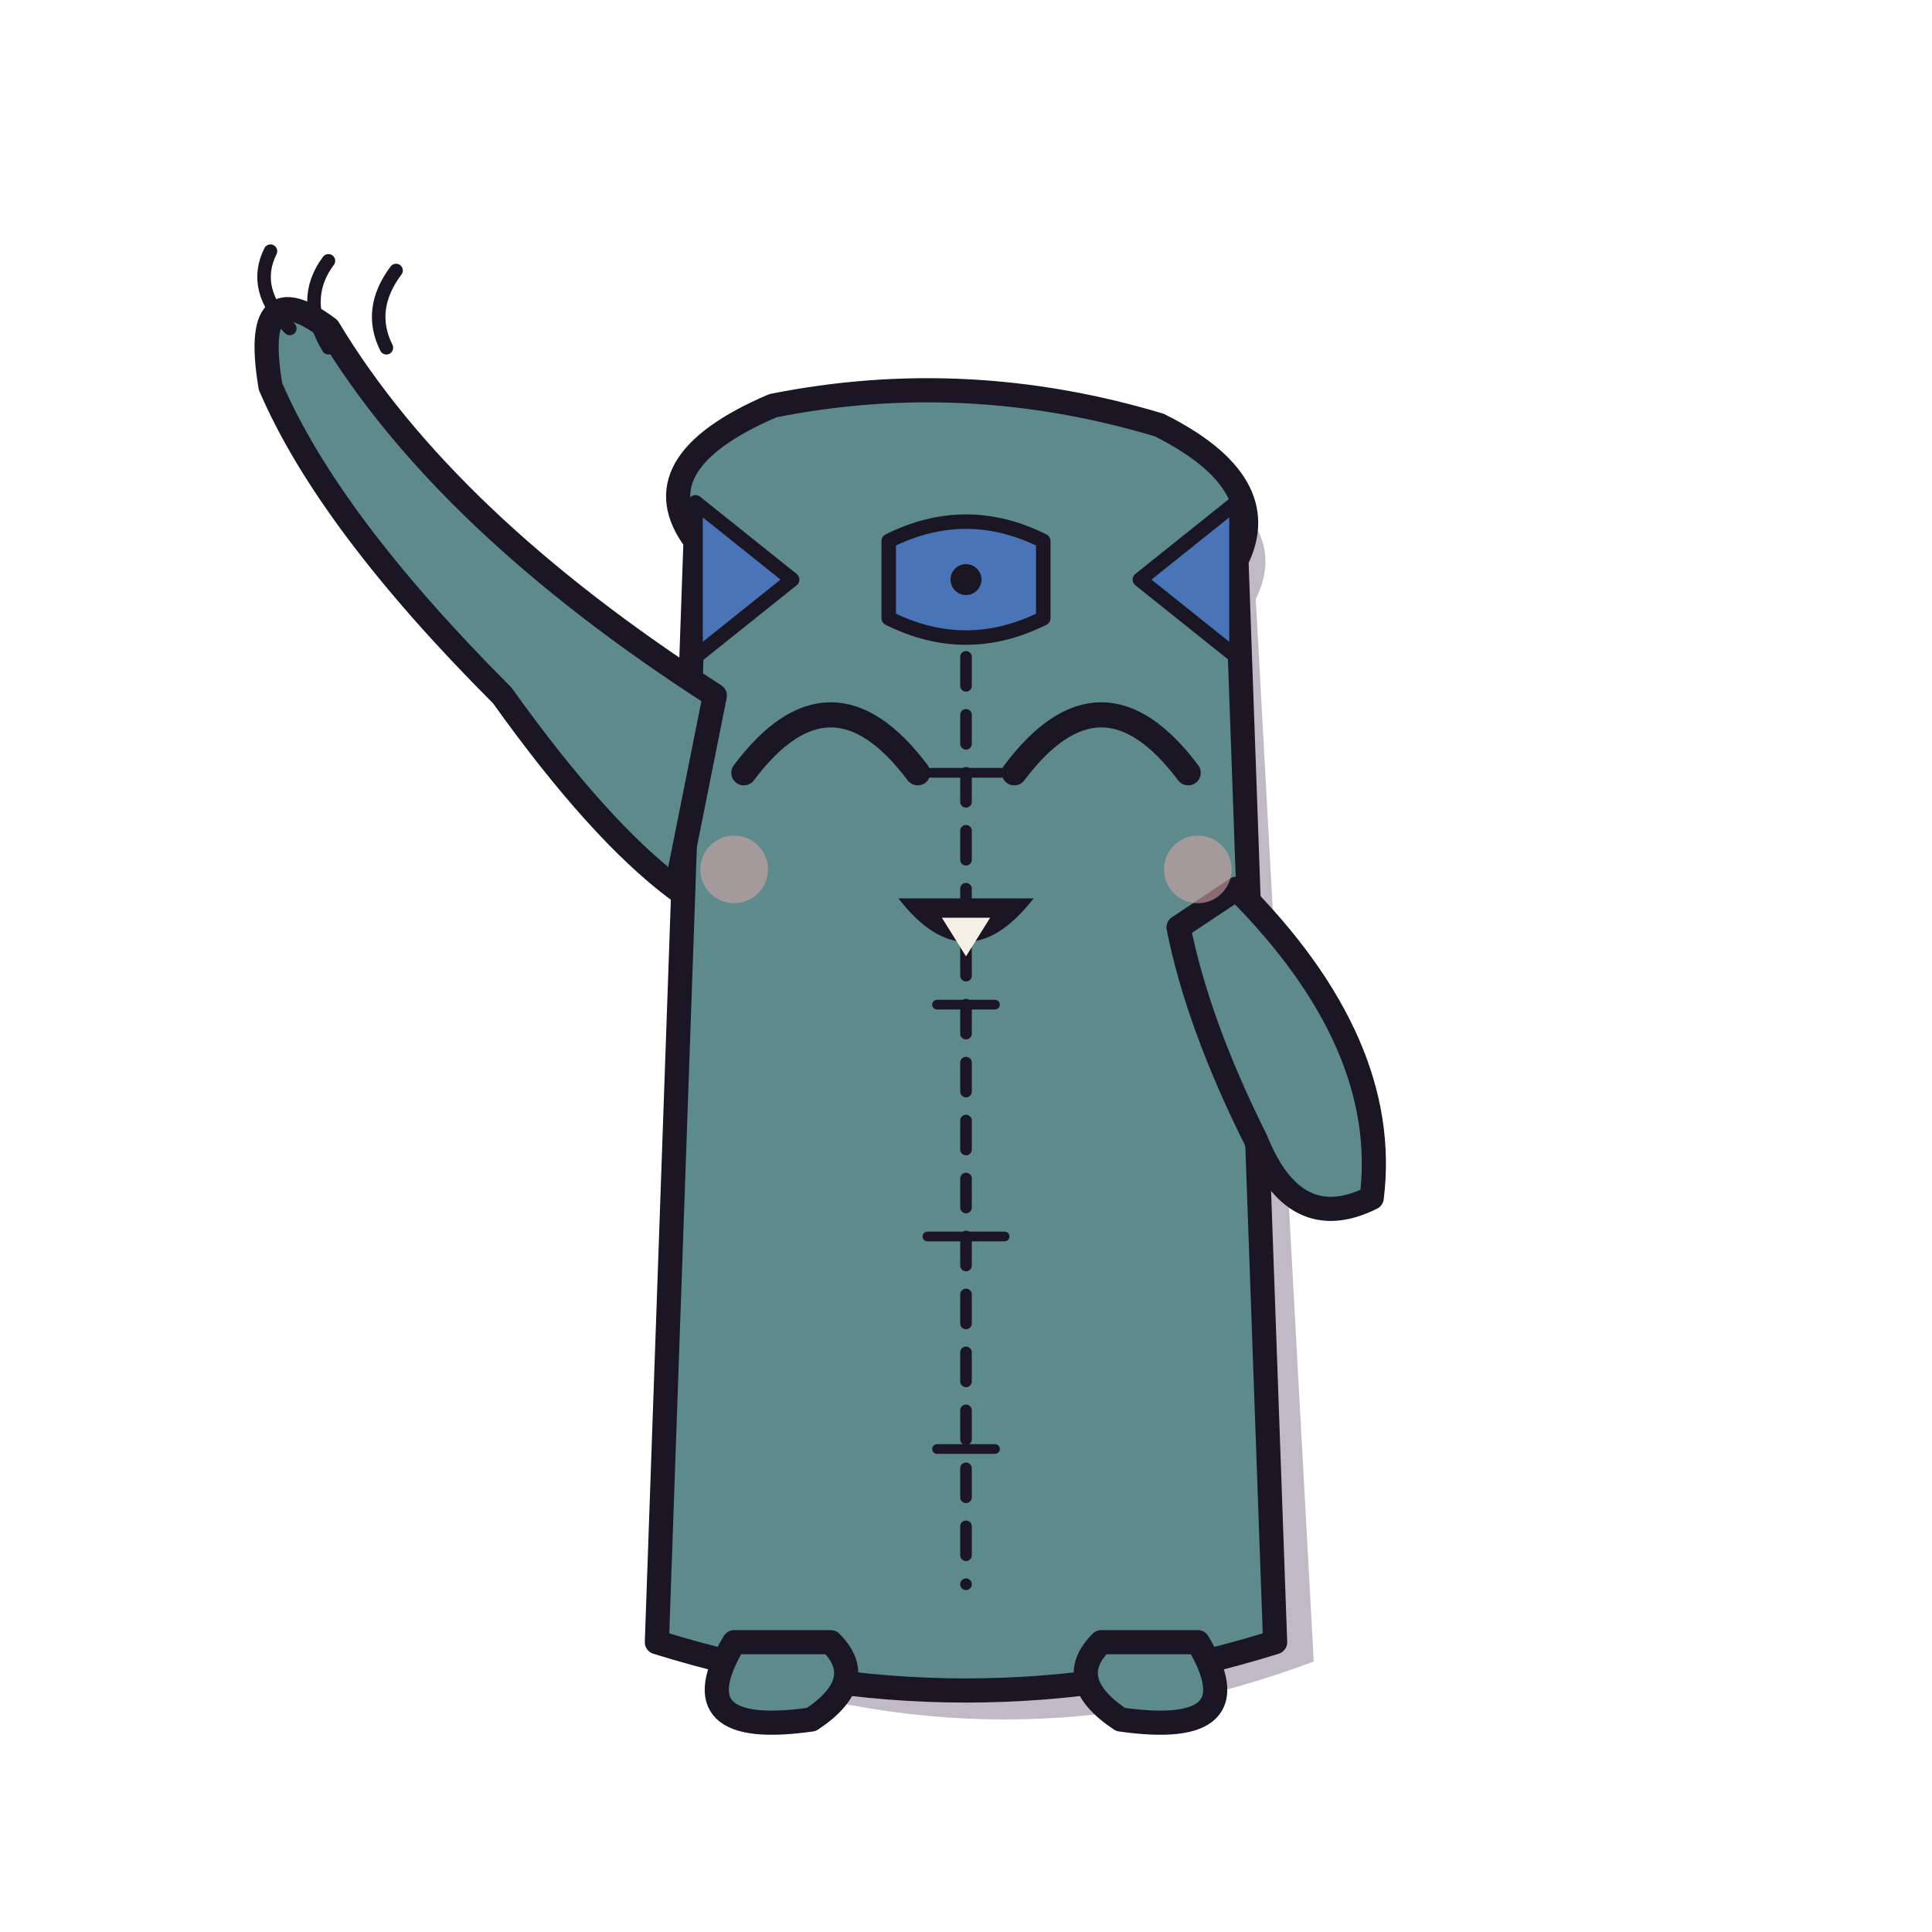
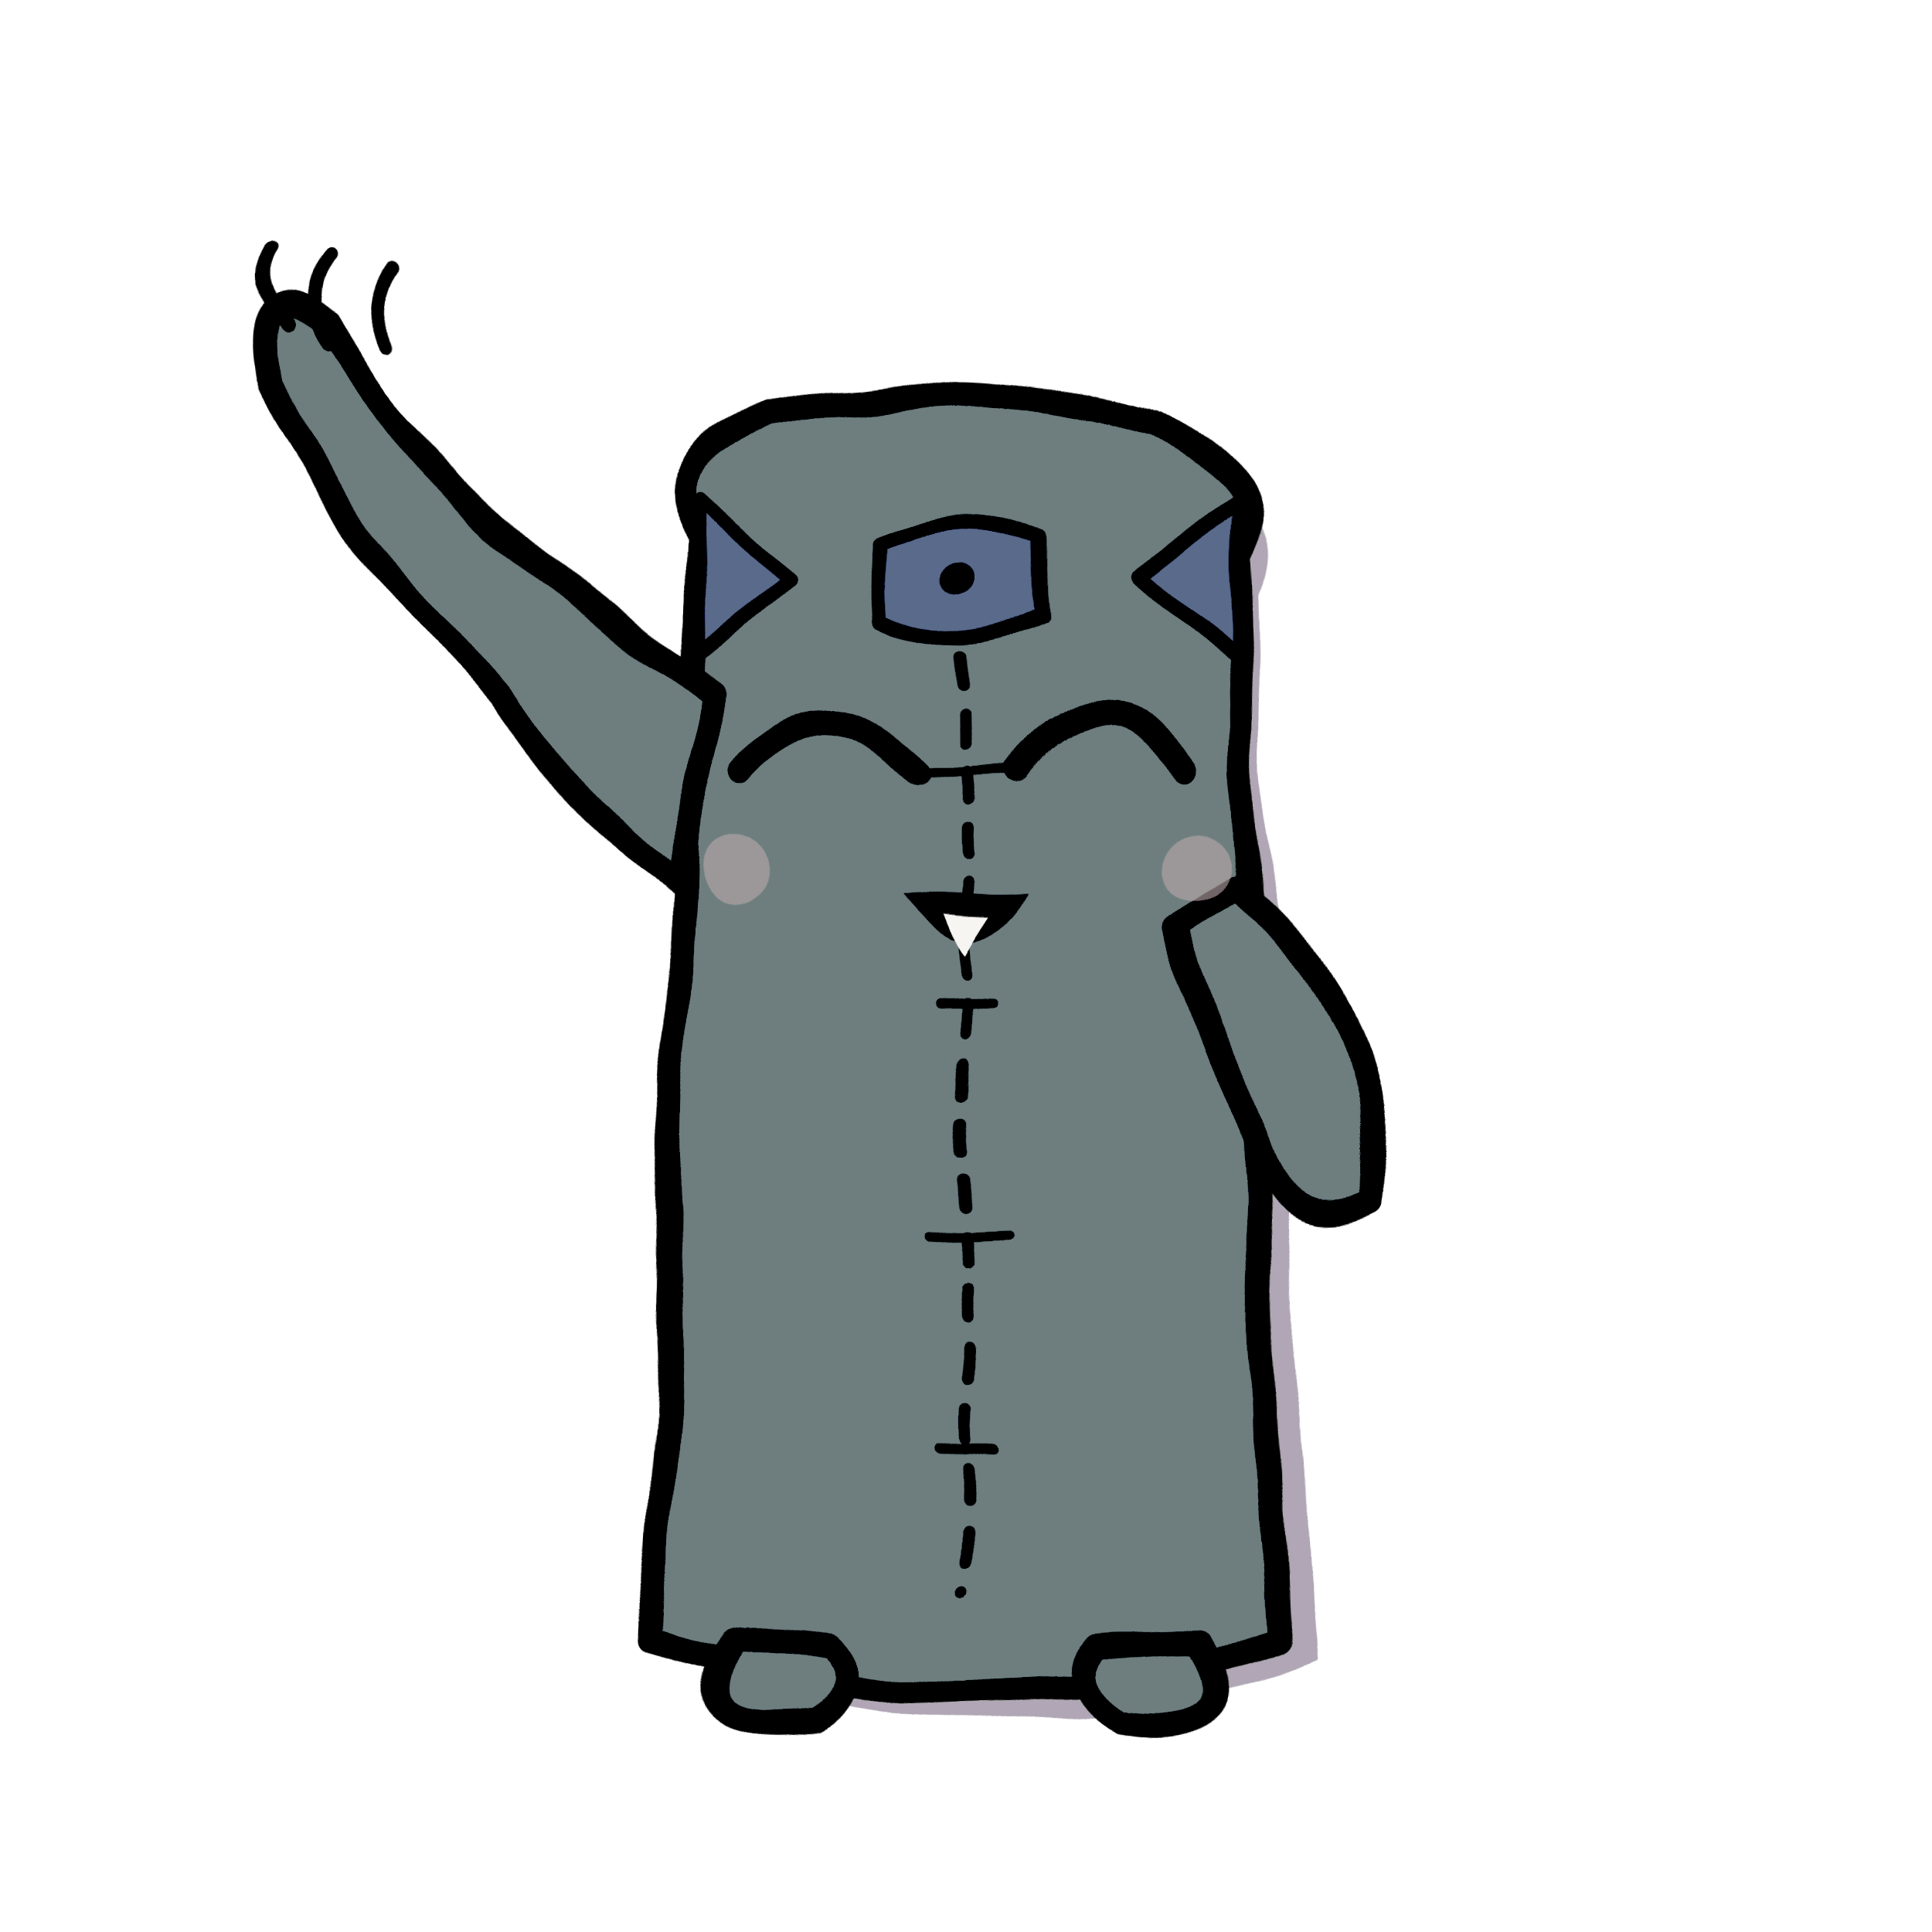
- <svg xmlns="http://www.w3.org/2000/svg" viewBox="0 0 200 200" role="img" aria-label="Wave the friendly sock creature">
+ <svg xmlns="http://www.w3.org/2000/svg" filter="url(#burton-sketch)" viewBox="0 0 200 200" role="img" aria-label="Wave the friendly sock creature">
  <defs>
+     <filter id="burton-sketch" x="-20%" y="-20%" width="140%" height="140%">
+       <feTurbulence type="fractalNoise" baseFrequency="0.04" numOctaves="3" result="noise" />
+       <feDisplacementMap in="SourceGraphic" in2="noise" scale="3.5" xChannelSelector="R" yChannelSelector="G" result="wobbly" />
+       <feColorMatrix in="wobbly" type="saturate" values="0.35" result="muted" />
+       <feComponentTransfer in="muted" result="final">
+         <feFuncR type="linear" slope="1.1" intercept="-0.05" />
+         <feFuncG type="linear" slope="1.1" intercept="-0.05" />
+         <feFuncB type="linear" slope="1.1" intercept="-0.05" />
+       </feComponentTransfer>
+     </filter>
    <style>.wave-body { fill:#5E8A8C; stroke:#1A1623; stroke-width:2.5;
               stroke-linejoin:round; stroke-linecap:round; }
.wave-eye { fill:#F5F0E6; stroke:#1A1623; stroke-width:1.5; }
.wave-pupil { fill:#1A1623; }
.wave-mouth { fill:none; stroke:#1A1623; stroke-width:2;
                stroke-linecap:round; stroke-linejoin:round; }
.wave-accent { stroke:#1A1623; stroke-width:1.5;
                 stroke-linecap:round; stroke-linejoin:round; }
.ink { stroke:#1A1623; fill:none; stroke-linecap:round;
        stroke-linejoin:round; }
.shadow { fill:#4A3A5C; opacity:0.35; }
.sketch { stroke:#1A1623; fill:none; opacity:0.4; stroke-width:1;
           stroke-linecap:round; }
.hi { fill:#F5F0E6; }

.wave-body { fill:#5E8A8C; }
.bow { fill:#4A74B8; stroke:#1A1623; stroke-width:1.5;
        stroke-linejoin:round; }</style>
  </defs>
  <path class="shadow" d="M74,60 Q70,50 84,46 Q104,42 122,48 Q134,54 130,62 L136,172 Q104,184 72,172 Z" />
  <path class="wave-body" d="M72,56 Q66,48 80,42 Q100,38 120,44 Q132,50 128,58 L132,170 Q100,180 68,170 Z" />
  <path class="ink" stroke-width="1.2" stroke-dasharray="3 3" fill="none" d="M100,62 L100,164" />
  <g class="ink" stroke-width="1">
    <path d="M96,80 L104,80" />
    <path d="M97,104 L103,104" />
    <path d="M96,128 L104,128" />
    <path d="M97,150 L103,150" />
  </g>
  <path class="wave-body" d="M74,72 Q46,54 34,34 Q26,28 28,40 Q34,54 52,72 Q62,86 70,92 Z" />
  <path class="ink" stroke-width="1.4" fill="none" d="M30,34 q-4,-4 -2,-8 M34,36 q-3,-5 0,-9 M40,36 q-2,-4 1,-8" />
  <path class="wave-body" d="M128,92 Q144,108 142,124 Q134,128 130,118 Q124,106 122,96 Z" />
  <path class="wave-body" d="M76,170 Q70,180 84,178 Q90,174 86,170 Z" />
  <path class="wave-body" d="M124,170 Q130,180 116,178 Q110,174 114,170 Z" />
  <path class="bow" d="M82,60 L72,52 L72,68 Z" />
  <path class="bow" d="M118,60 L128,52 L128,68 Z" />
  <path class="bow" d="M92,56 Q100,52 108,56 L108,64 Q100,68 92,64 Z" />
  <circle cx="100" cy="60" r="1.6" fill="#1A1623" />
  <path d="M77,80 Q86,68 95,80" stroke="#1A1623" stroke-width="2.6" fill="none" stroke-linecap="round" />
  <path d="M105,80 Q114,68 123,80" stroke="#1A1623" stroke-width="2.6" fill="none" stroke-linecap="round" />
  <path d="M93.0,93 Q100,102 107.0,93 Z" fill="#1A1623" />
  <path d="M97.5,95 L100,99 L102.5,95 Z" fill="#F5F0E6" />
  <circle cx="76" cy="90" r="3.5" fill="#D4A5A5" opacity="0.6" />
  <circle cx="124" cy="90" r="3.5" fill="#D4A5A5" opacity="0.6" />
</svg>
